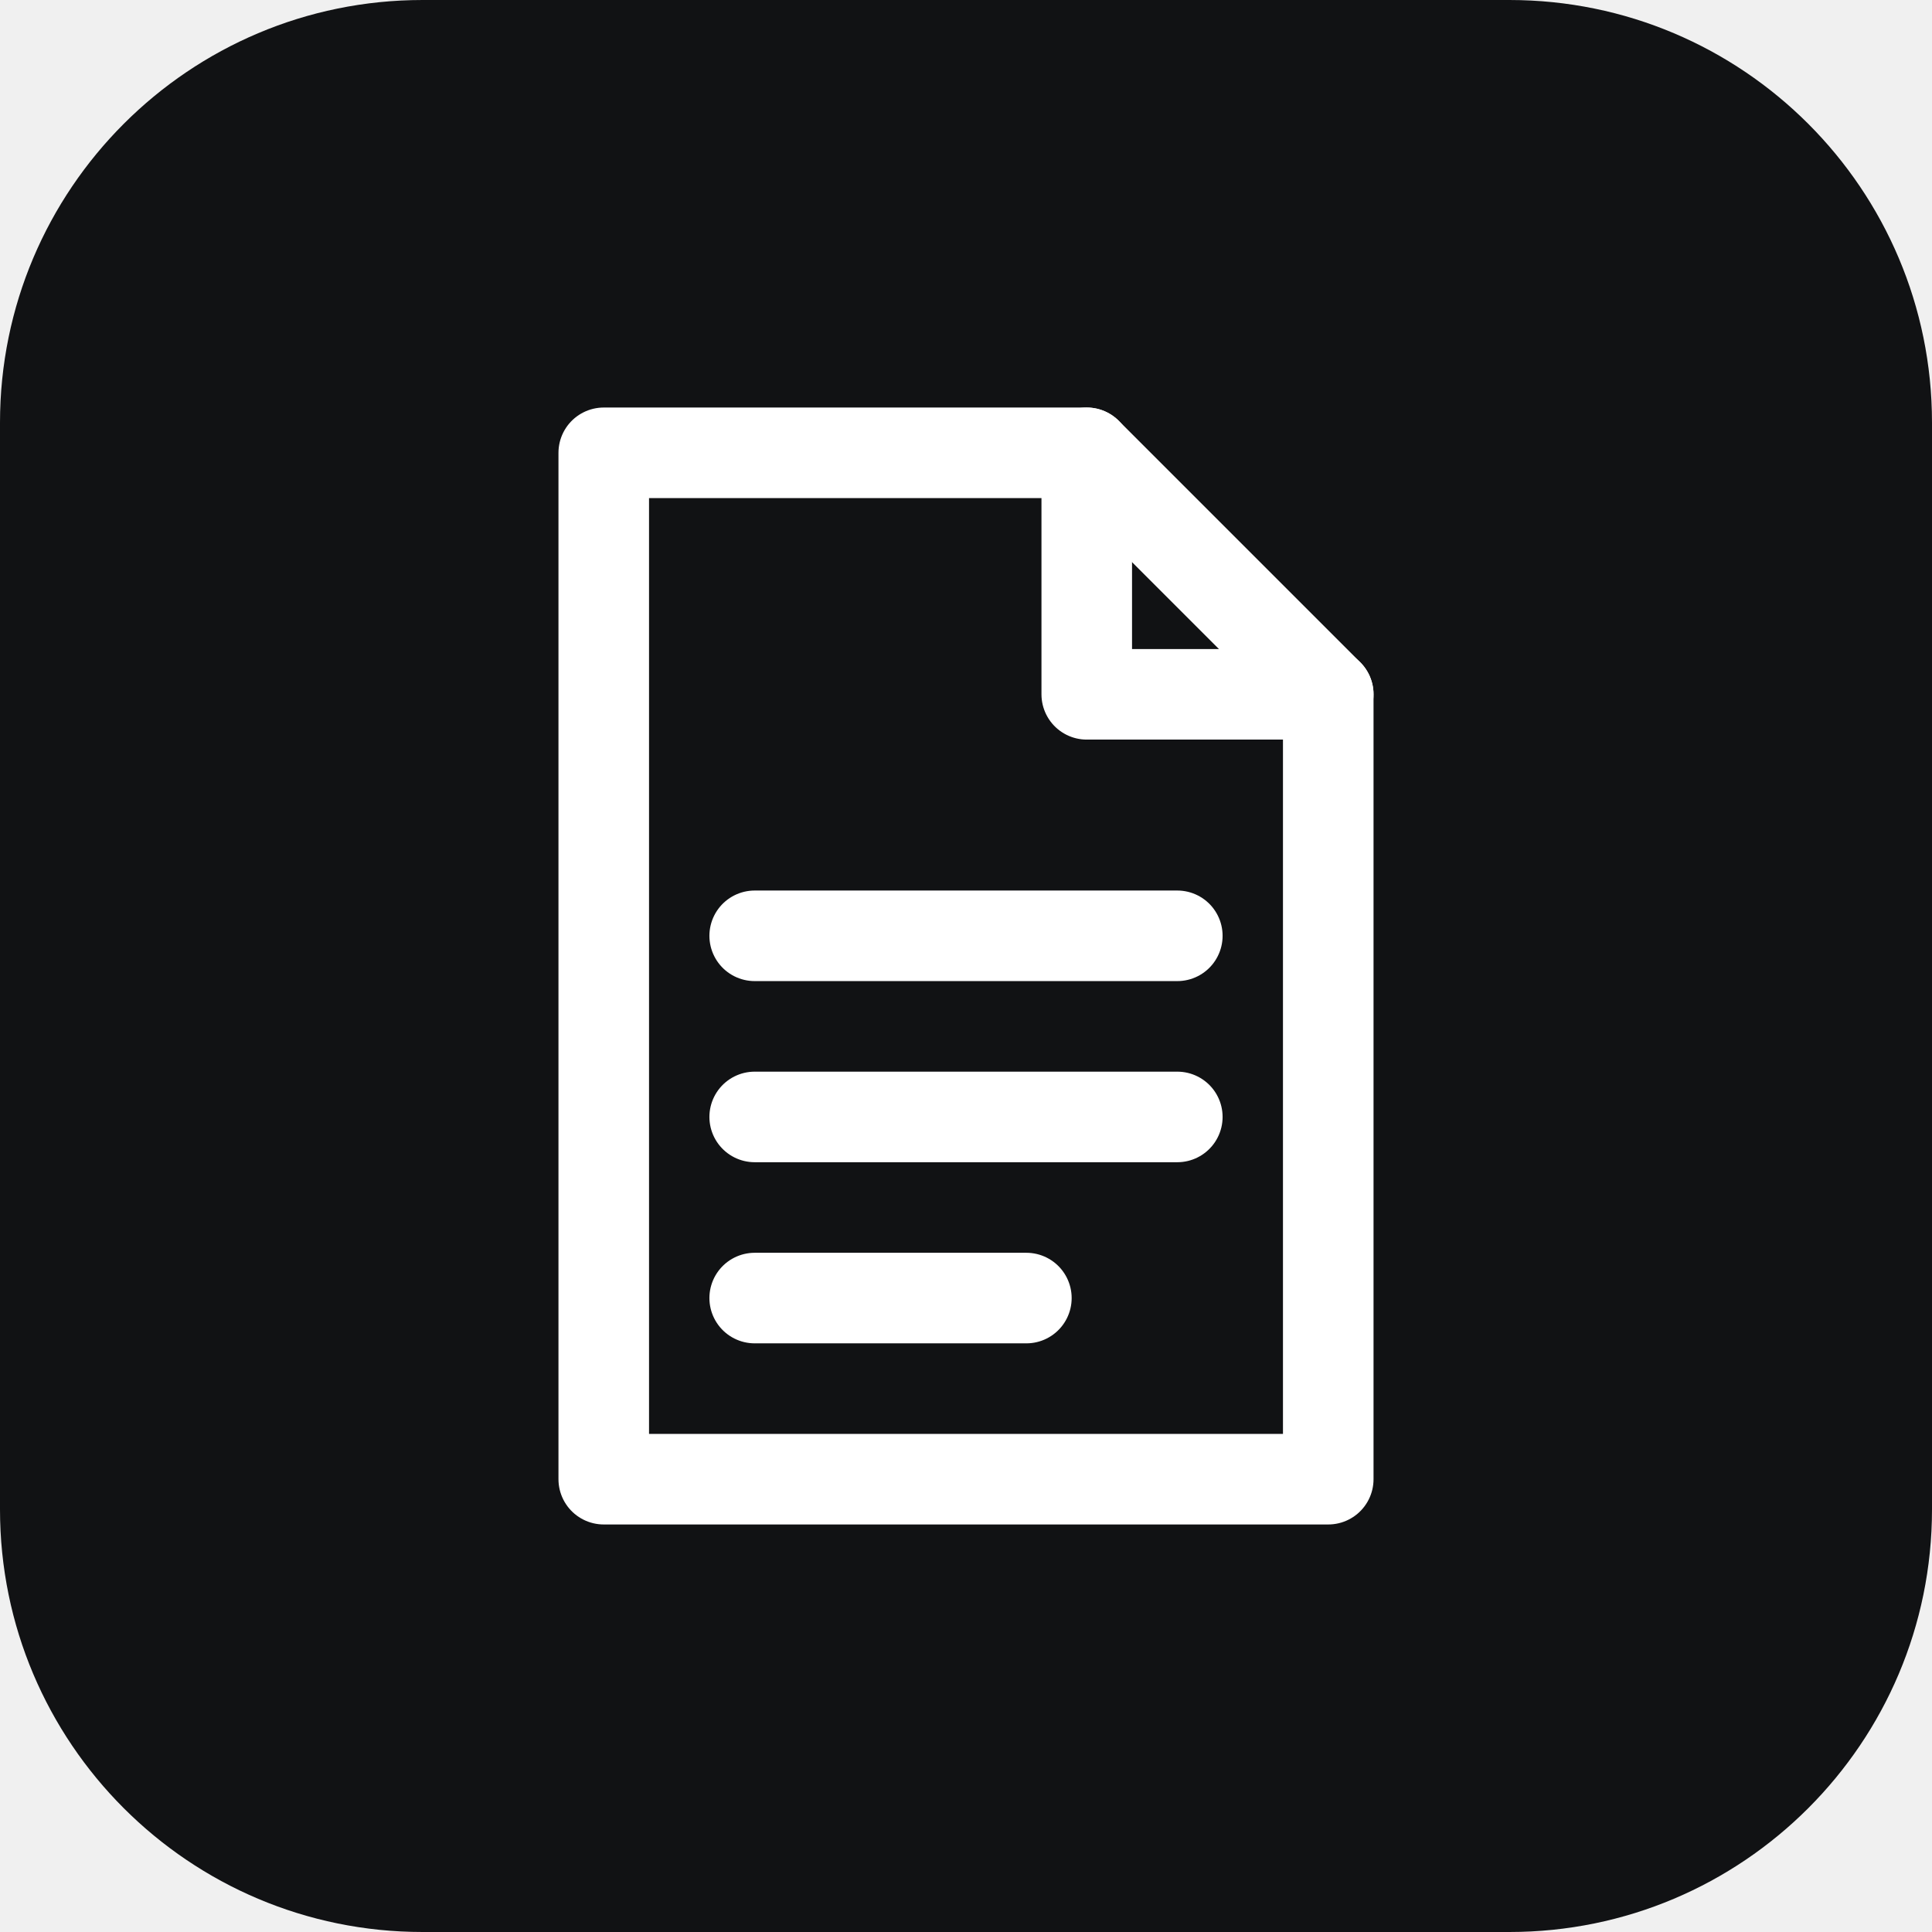
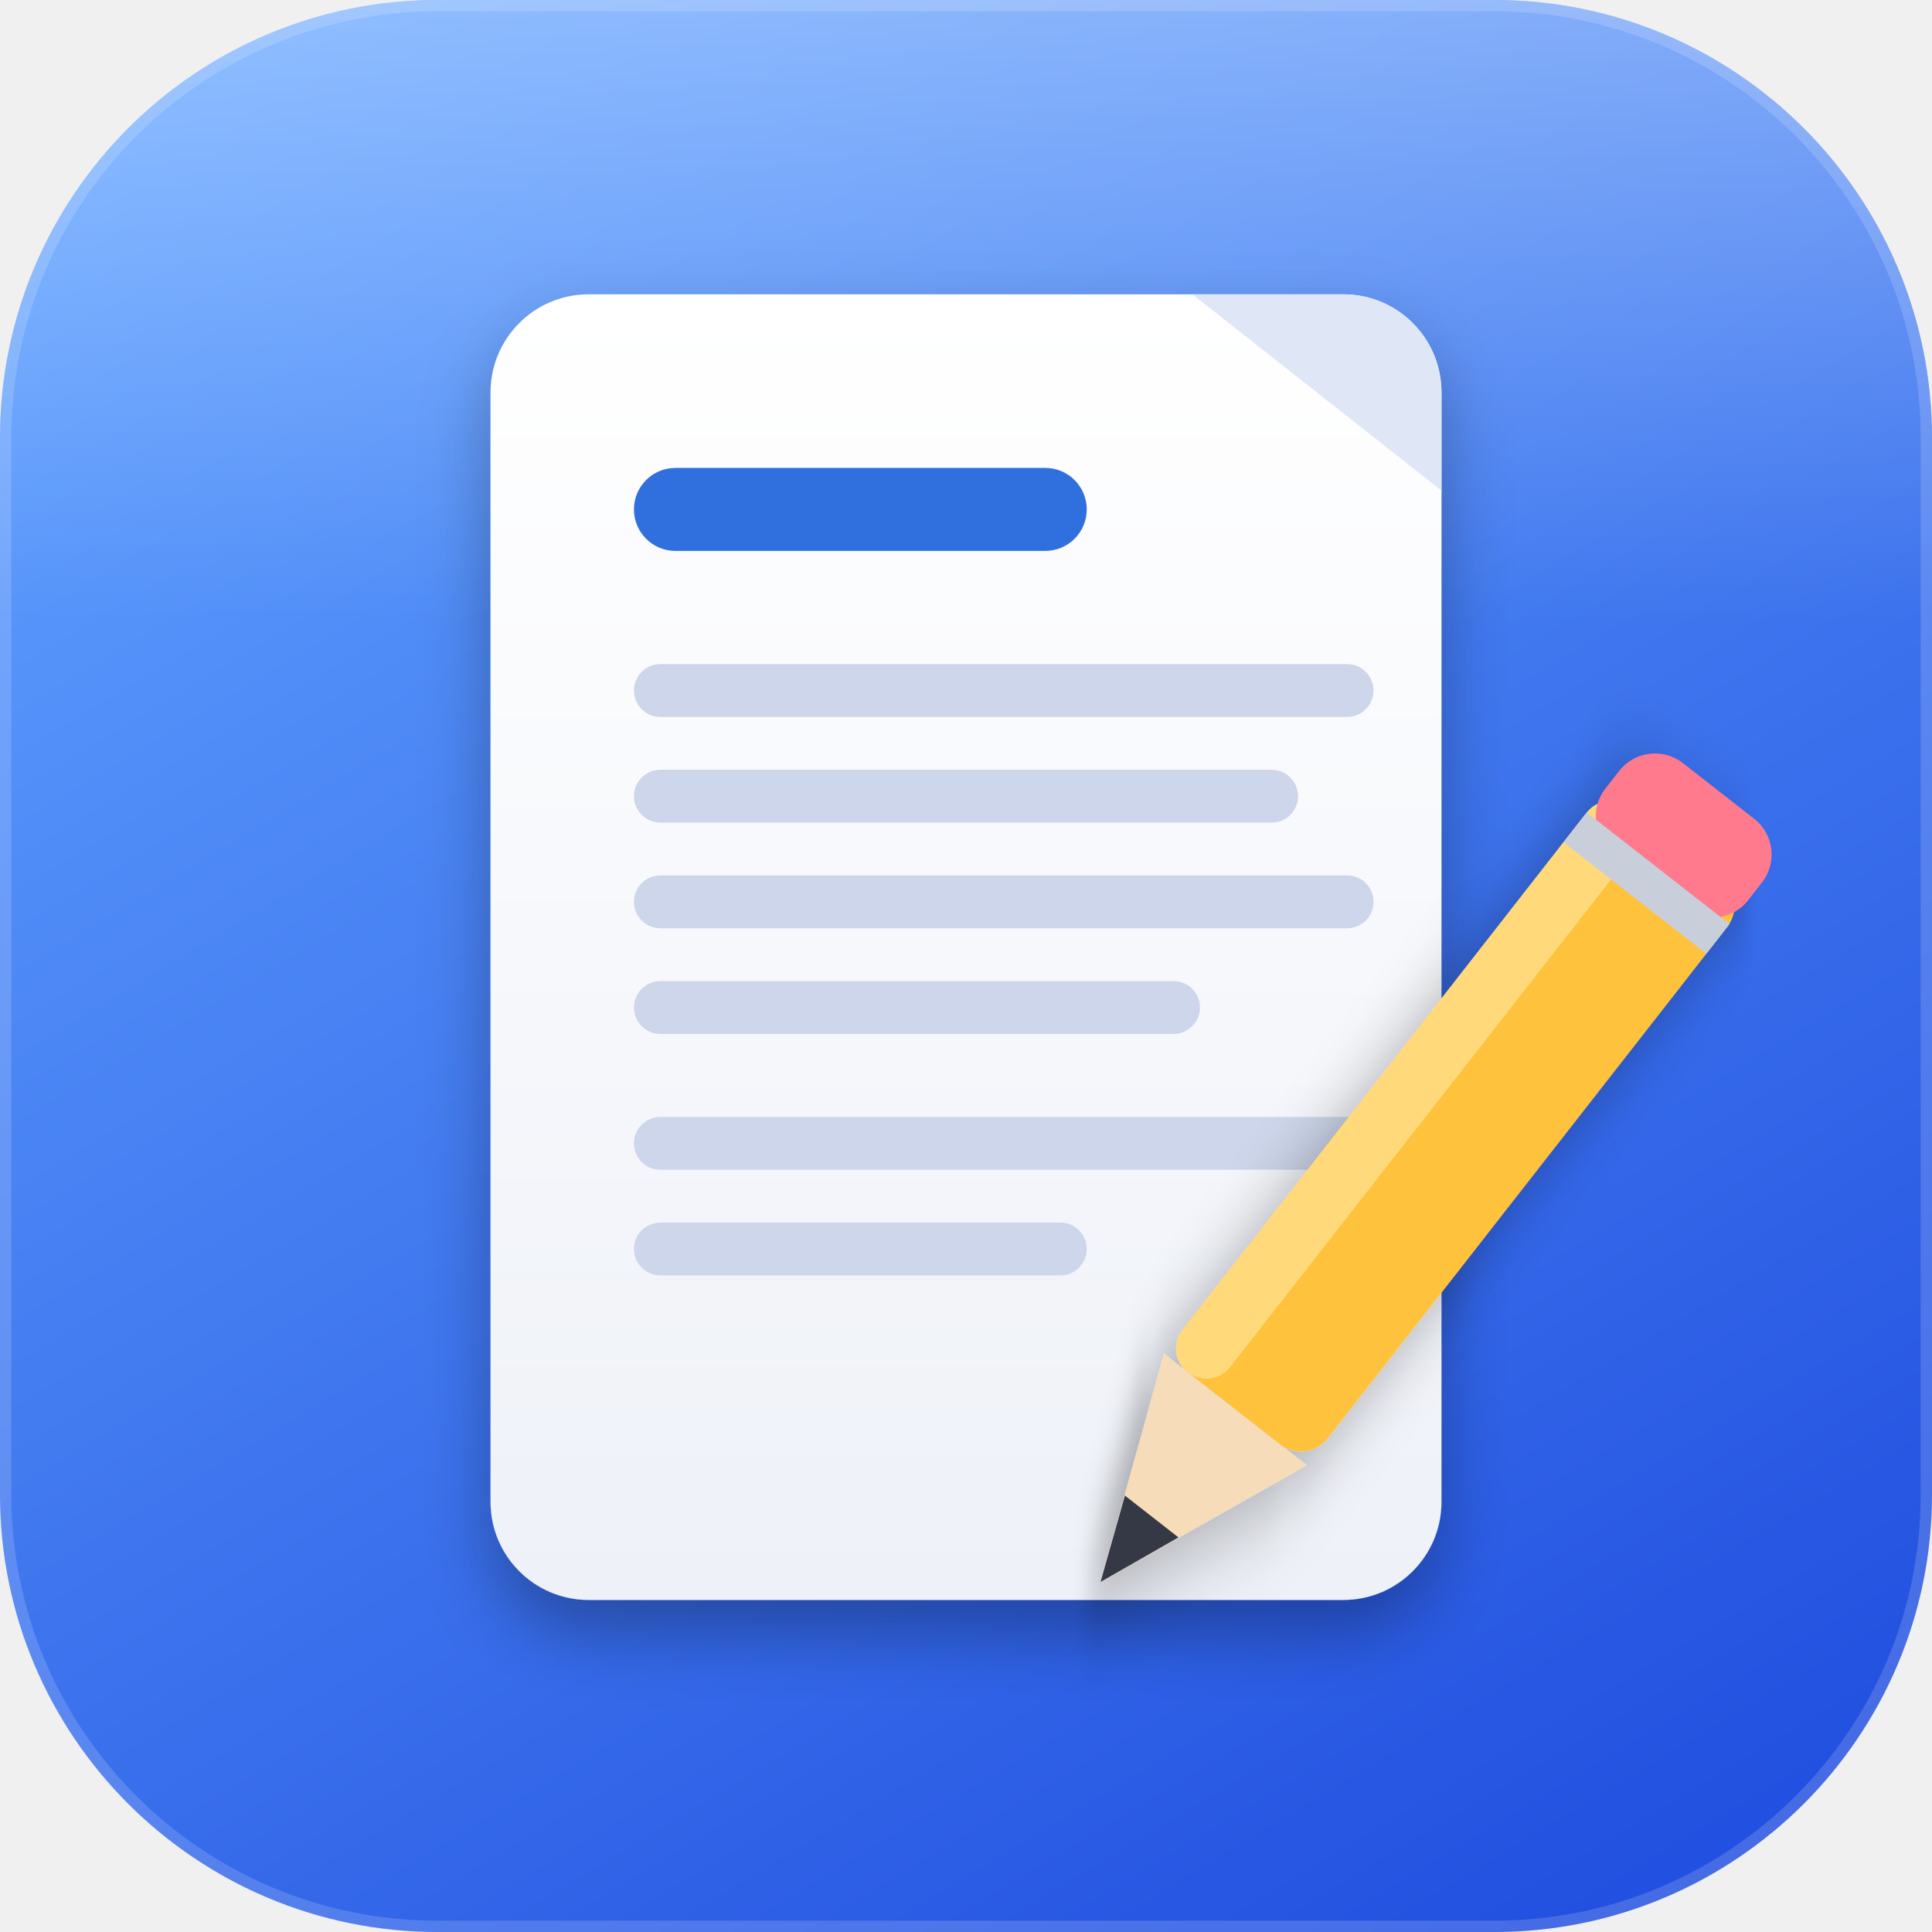
- <svg xmlns="http://www.w3.org/2000/svg" width="128" height="128" viewBox="0 0 128 128">
-   <rect width="128" height="128" rx="28" fill="#111214" />
-   <g fill="none" stroke="#fff" stroke-width="6" stroke-linecap="round" stroke-linejoin="round">
-     <path d="M40 30h32l16 16v52H40z" />
-     <path d="M72 30v16h16M50 62h28M50 74h28M50 86h18" />
+ <svg xmlns="http://www.w3.org/2000/svg" width="512" height="512" viewBox="0 0 512 512">
+   <defs>
+     <linearGradient id="wr-bg" x1="0.2" y1="0" x2="0.8" y2="1">
+       <stop offset="0" stop-color="#5fa0ff" />
+       <stop offset="1" stop-color="#2250e0" />
+     </linearGradient>
+     <linearGradient id="wr-gloss" x1="0" y1="0" x2="0" y2="1">
+       <stop offset="0" stop-color="#fff" stop-opacity=".30" />
+       <stop offset=".55" stop-color="#fff" stop-opacity="0" />
+     </linearGradient>
+     <linearGradient id="wr-paper" x1="0" y1="0" x2="0" y2="1">
+       <stop offset="0" stop-color="#ffffff" />
+       <stop offset="1" stop-color="#eef1f8" />
+     </linearGradient>
+     <clipPath id="wr-clip">
+       <rect width="512" height="512" rx="116" />
+     </clipPath>
+     <filter id="wr-sh" x="-25%" y="-20%" width="150%" height="160%">
+       <feGaussianBlur in="SourceAlpha" stdDeviation="9" />
+       <feOffset dy="9" />
+       <feComponentTransfer>
+         <feFuncA type="linear" slope=".30" />
+       </feComponentTransfer>
+       <feMerge>
+         <feMergeNode />
+         <feMergeNode in="SourceGraphic" />
+       </feMerge>
+     </filter>
+   </defs>
+   <rect width="512" height="512" rx="116" fill="url(#wr-bg)" />
+   <g clip-path="url(#wr-clip)">
+     <rect width="512" height="300" fill="url(#wr-gloss)" />
+   </g>
+   <rect x="1.5" y="1.5" width="509" height="509" rx="114.5" fill="none" stroke="#fff" stroke-opacity=".16" stroke-width="3" />
+   <rect x="130" y="78" width="252" height="346" rx="26" fill="url(#wr-paper)" filter="url(#wr-sh)" />
+   <path d="M382 130v-26a26 26 0 0 0-26-26h-40z" fill="#dfe6f6" />
+   <path d="M382 130h-40a26 26 0 0 1-26-26V78z" fill="#c4d1ee" opacity=".0" />
+   <path d="M316 78v52a0 0 0 0 0 0 0h66a0 0 0 0 1 0 0z" fill="none" />
+   <rect x="168" y="124" width="120" height="22" rx="11" fill="#2f6fde" />
+   <rect x="168" y="176" width="196" height="14" rx="7.0" fill="#cdd6ea" />
+   <rect x="168" y="204" width="176" height="14" rx="7.0" fill="#cdd6ea" />
+   <rect x="168" y="232" width="196" height="14" rx="7.0" fill="#cdd6ea" />
+   <rect x="168" y="260" width="150" height="14" rx="7.0" fill="#cdd6ea" />
+   <rect x="168" y="296" width="196" height="14" rx="7.0" fill="#cdd6ea" />
+   <rect x="168" y="324" width="120" height="14" rx="7.0" fill="#cdd6ea" />
+   <g transform="translate(352 342) rotate(38)" filter="url(#wr-sh)">
+     <rect x="-24" y="-150" width="48" height="190" rx="9" fill="#ffc23d" />
+     <rect x="-24" y="-150" width="16" height="190" rx="8" fill="#ffd97a" />
+     <rect x="-24" y="-168" width="48" height="30" rx="12" fill="#ff7a8c" />
+     <rect x="-24" y="-142" width="48" height="10" fill="#c8cfdb" />
+     <polygon points="-24,40 24,40 0,98" fill="#f6dcb8" />
+     <polygon points="-9,76 9,76 0,98" fill="#343944" />
  </g>
</svg>
